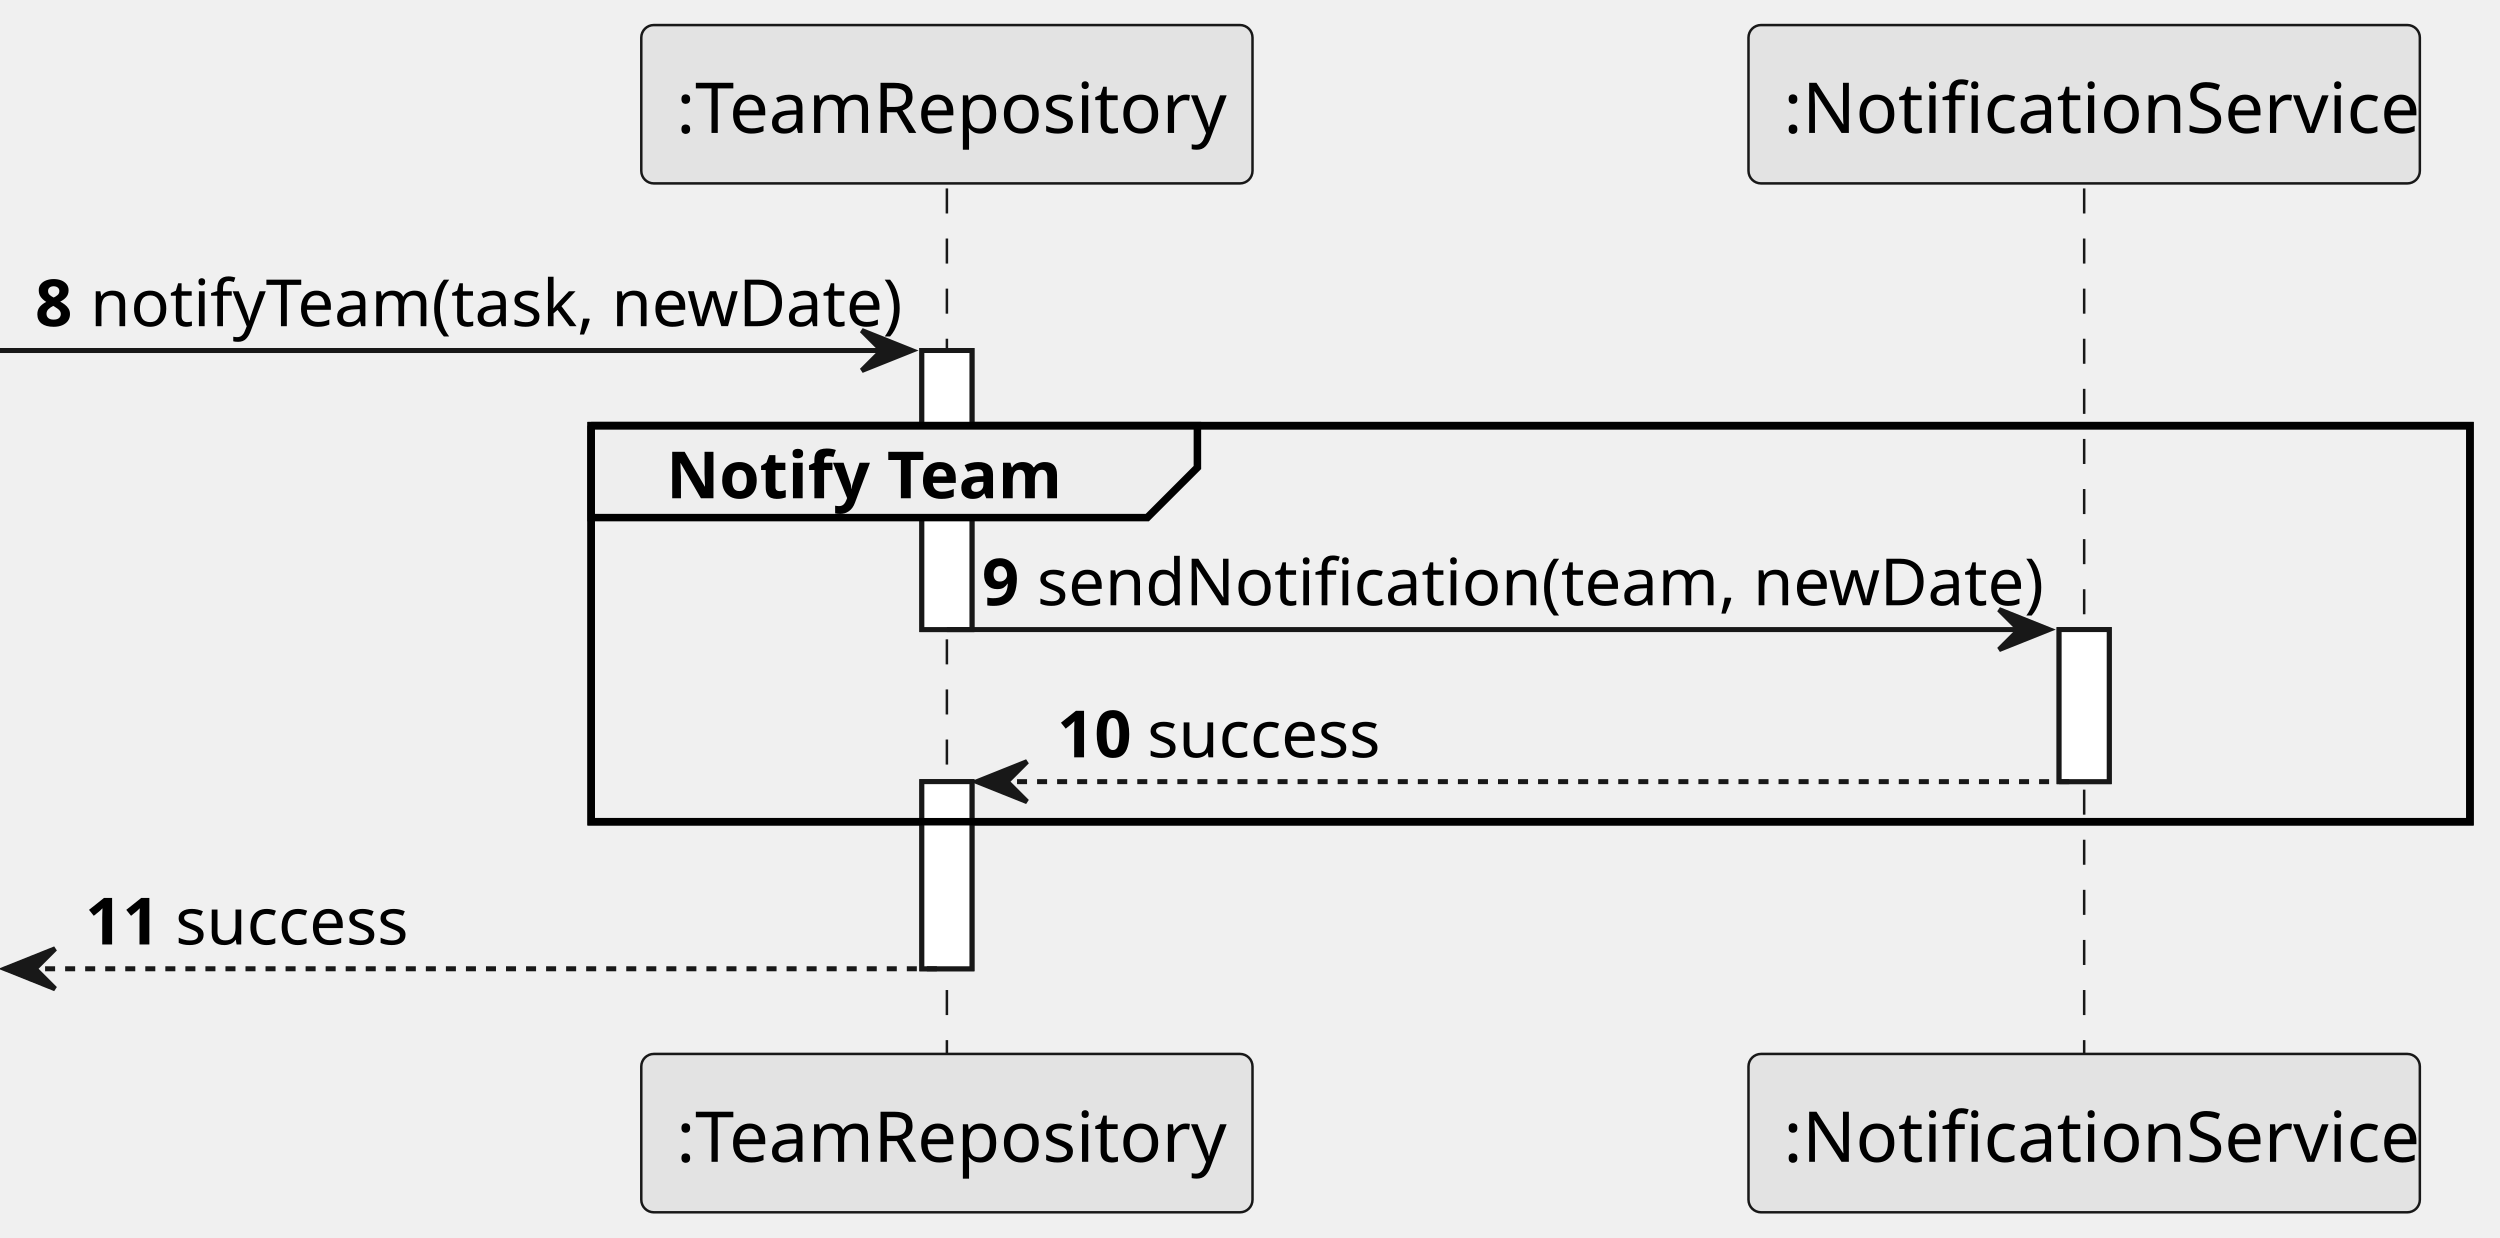
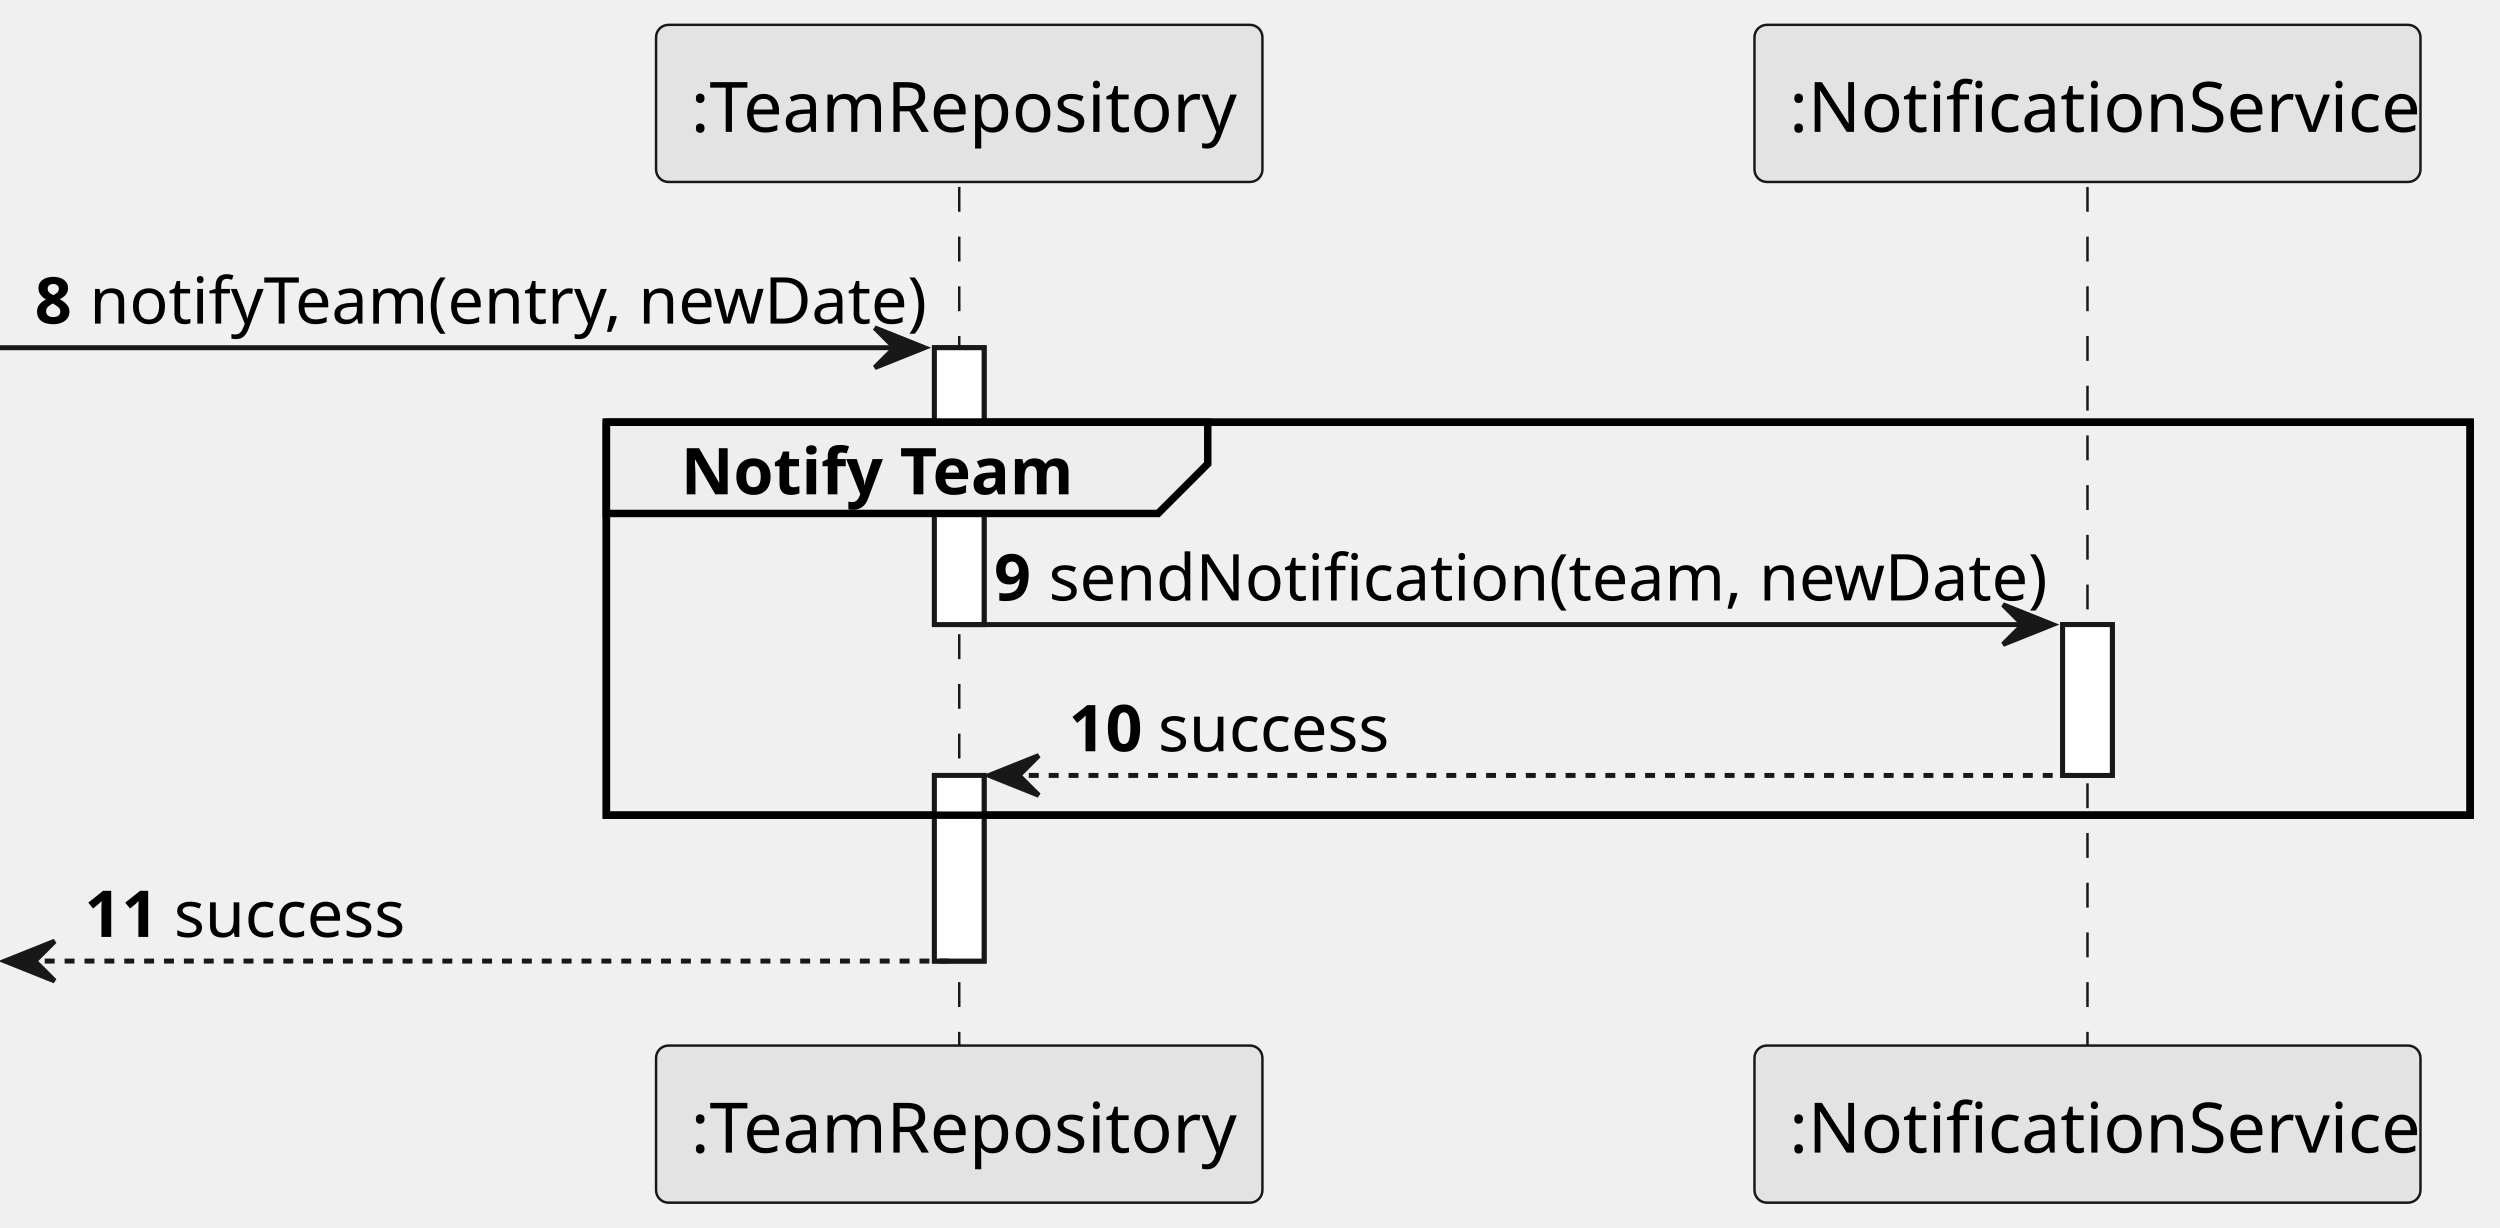
- <svg xmlns="http://www.w3.org/2000/svg" contentStyleType="text/css" height="247px" preserveAspectRatio="none" style="width:499px;height:247px;background:#FFFFFF;" version="1.1" viewBox="0 0 499 247" width="499px" zoomAndPan="magnify">
+ <svg xmlns="http://www.w3.org/2000/svg" contentStyleType="text/css" height="247px" preserveAspectRatio="none" style="width:503px;height:247px;background:#FFFFFF;" version="1.1" viewBox="0 0 503 247" width="503px" zoomAndPan="magnify">
  <defs />
  <g>
-     <rect fill="#FFFFFF" height="55.703" style="stroke:#181818;stroke-width:1.0;" width="10" x="184" y="69.961" />
-     <rect fill="#FFFFFF" height="37.352" style="stroke:#181818;stroke-width:1.0;" width="10" x="184" y="156.016" />
-     <rect fill="#FFFFFF" height="30.352" style="stroke:#181818;stroke-width:1.0;" width="10" x="411" y="125.664" />
-     <rect fill="none" height="79.055" style="stroke:#000000;stroke-width:1.5;" width="375" x="118" y="84.961" />
-     <line style="stroke:#181818;stroke-width:0.5;stroke-dasharray:5.0,5.0;" x1="189" x2="189" y1="37.609" y2="211.367" />
-     <line style="stroke:#181818;stroke-width:0.5;stroke-dasharray:5.0,5.0;" x1="416" x2="416" y1="37.609" y2="211.367" />
-     <rect fill="#E3E3E3" height="31.609" rx="2.5" ry="2.5" style="stroke:#181818;stroke-width:0.5;" width="122" x="128" y="5" />
-     <text fill="#000000" font-family="sans-serif" font-size="14" lengthAdjust="spacing" textLength="108" x="135" y="26.533">:TeamRepository</text>
-     <rect fill="#E3E3E3" height="31.609" rx="2.5" ry="2.5" style="stroke:#181818;stroke-width:0.5;" width="122" x="128" y="210.367" />
-     <text fill="#000000" font-family="sans-serif" font-size="14" lengthAdjust="spacing" textLength="108" x="135" y="231.9">:TeamRepository</text>
-     <rect fill="#E3E3E3" height="31.609" rx="2.5" ry="2.5" style="stroke:#181818;stroke-width:0.5;" width="134" x="349" y="5" />
-     <text fill="#000000" font-family="sans-serif" font-size="14" lengthAdjust="spacing" textLength="120" x="356" y="26.533">:NotificationService</text>
-     <rect fill="#E3E3E3" height="31.609" rx="2.5" ry="2.5" style="stroke:#181818;stroke-width:0.5;" width="134" x="349" y="210.367" />
-     <text fill="#000000" font-family="sans-serif" font-size="14" lengthAdjust="spacing" textLength="120" x="356" y="231.9">:NotificationService</text>
-     <rect fill="#FFFFFF" height="55.703" style="stroke:#181818;stroke-width:1.0;" width="10" x="184" y="69.961" />
-     <rect fill="#FFFFFF" height="37.352" style="stroke:#181818;stroke-width:1.0;" width="10" x="184" y="156.016" />
-     <rect fill="#FFFFFF" height="30.352" style="stroke:#181818;stroke-width:1.0;" width="10" x="411" y="125.664" />
-     <polygon fill="#181818" points="172,65.961,182,69.961,172,73.961,176,69.961" style="stroke:#181818;stroke-width:1.0;" />
-     <line style="stroke:#181818;stroke-width:1.0;" x1="0" x2="178" y1="69.961" y2="69.961" />
+     <rect fill="#FFFFFF" height="55.703" style="stroke:#181818;stroke-width:1.0;" width="10" x="188" y="69.961" />
+     <rect fill="#FFFFFF" height="37.352" style="stroke:#181818;stroke-width:1.0;" width="10" x="188" y="156.016" />
+     <rect fill="#FFFFFF" height="30.352" style="stroke:#181818;stroke-width:1.0;" width="10" x="415" y="125.664" />
+     <rect fill="none" height="79.055" style="stroke:#000000;stroke-width:1.5;" width="375" x="122" y="84.961" />
+     <line style="stroke:#181818;stroke-width:0.5;stroke-dasharray:5.0,5.0;" x1="193" x2="193" y1="37.609" y2="211.367" />
+     <line style="stroke:#181818;stroke-width:0.5;stroke-dasharray:5.0,5.0;" x1="420" x2="420" y1="37.609" y2="211.367" />
+     <rect fill="#E3E3E3" height="31.609" rx="2.5" ry="2.5" style="stroke:#181818;stroke-width:0.5;" width="122" x="132" y="5" />
+     <text fill="#000000" font-family="sans-serif" font-size="14" lengthAdjust="spacing" textLength="108" x="139" y="26.533">:TeamRepository</text>
+     <rect fill="#E3E3E3" height="31.609" rx="2.5" ry="2.5" style="stroke:#181818;stroke-width:0.5;" width="122" x="132" y="210.367" />
+     <text fill="#000000" font-family="sans-serif" font-size="14" lengthAdjust="spacing" textLength="108" x="139" y="231.9">:TeamRepository</text>
+     <rect fill="#E3E3E3" height="31.609" rx="2.5" ry="2.5" style="stroke:#181818;stroke-width:0.5;" width="134" x="353" y="5" />
+     <text fill="#000000" font-family="sans-serif" font-size="14" lengthAdjust="spacing" textLength="120" x="360" y="26.533">:NotificationService</text>
+     <rect fill="#E3E3E3" height="31.609" rx="2.5" ry="2.5" style="stroke:#181818;stroke-width:0.5;" width="134" x="353" y="210.367" />
+     <text fill="#000000" font-family="sans-serif" font-size="14" lengthAdjust="spacing" textLength="120" x="360" y="231.9">:NotificationService</text>
+     <rect fill="#FFFFFF" height="55.703" style="stroke:#181818;stroke-width:1.0;" width="10" x="188" y="69.961" />
+     <rect fill="#FFFFFF" height="37.352" style="stroke:#181818;stroke-width:1.0;" width="10" x="188" y="156.016" />
+     <rect fill="#FFFFFF" height="30.352" style="stroke:#181818;stroke-width:1.0;" width="10" x="415" y="125.664" />
+     <polygon fill="#181818" points="176,65.961,186,69.961,176,73.961,180,69.961" style="stroke:#181818;stroke-width:1.0;" />
+     <line style="stroke:#181818;stroke-width:1.0;" x1="0" x2="182" y1="69.961" y2="69.961" />
    <text fill="#000000" font-family="sans-serif" font-size="13" font-weight="bold" lengthAdjust="spacing" textLength="7" x="7" y="65.105">8</text>
-     <text fill="#000000" font-family="sans-serif" font-size="13" lengthAdjust="spacing" textLength="154" x="18" y="65.105">notifyTeam(task, newDate)</text>
-     <path d="M118,84.961 L239,84.961 L239,93.312 L229,103.312 L118,103.312 L118,84.961 " fill="#EEEEEE" style="stroke:#000000;stroke-width:1.5;" />
-     <rect fill="none" height="79.055" style="stroke:#000000;stroke-width:1.5;" width="375" x="118" y="84.961" />
-     <text fill="#000000" font-family="sans-serif" font-size="13" font-weight="bold" lengthAdjust="spacing" textLength="76" x="133" y="99.456">Notify Team</text>
-     <polygon fill="#181818" points="399,121.664,409,125.664,399,129.664,403,125.664" style="stroke:#181818;stroke-width:1.0;" />
-     <line style="stroke:#181818;stroke-width:1.0;" x1="189" x2="405" y1="125.664" y2="125.664" />
-     <text fill="#000000" font-family="sans-serif" font-size="13" font-weight="bold" lengthAdjust="spacing" textLength="7" x="196" y="120.808">9</text>
-     <text fill="#000000" font-family="sans-serif" font-size="13" lengthAdjust="spacing" textLength="187" x="207" y="120.808">sendNotification(team, newDate)</text>
-     <polygon fill="#181818" points="205,152.016,195,156.016,205,160.016,201,156.016" style="stroke:#181818;stroke-width:1.0;" />
-     <line style="stroke:#181818;stroke-width:1.0;stroke-dasharray:2.0,2.0;" x1="199" x2="415" y1="156.016" y2="156.016" />
-     <text fill="#000000" font-family="sans-serif" font-size="13" font-weight="bold" lengthAdjust="spacing" textLength="14" x="211" y="151.159">10</text>
-     <text fill="#000000" font-family="sans-serif" font-size="13" lengthAdjust="spacing" textLength="49" x="229" y="151.159">success</text>
+     <text fill="#000000" font-family="sans-serif" font-size="13" lengthAdjust="spacing" textLength="158" x="18" y="65.105">notifyTeam(entry, newDate)</text>
+     <path d="M122,84.961 L243,84.961 L243,93.312 L233,103.312 L122,103.312 L122,84.961 " fill="#EEEEEE" style="stroke:#000000;stroke-width:1.5;" />
+     <rect fill="none" height="79.055" style="stroke:#000000;stroke-width:1.5;" width="375" x="122" y="84.961" />
+     <text fill="#000000" font-family="sans-serif" font-size="13" font-weight="bold" lengthAdjust="spacing" textLength="76" x="137" y="99.456">Notify Team</text>
+     <polygon fill="#181818" points="403,121.664,413,125.664,403,129.664,407,125.664" style="stroke:#181818;stroke-width:1.0;" />
+     <line style="stroke:#181818;stroke-width:1.0;" x1="193" x2="409" y1="125.664" y2="125.664" />
+     <text fill="#000000" font-family="sans-serif" font-size="13" font-weight="bold" lengthAdjust="spacing" textLength="7" x="200" y="120.808">9</text>
+     <text fill="#000000" font-family="sans-serif" font-size="13" lengthAdjust="spacing" textLength="187" x="211" y="120.808">sendNotification(team, newDate)</text>
+     <polygon fill="#181818" points="209,152.016,199,156.016,209,160.016,205,156.016" style="stroke:#181818;stroke-width:1.0;" />
+     <line style="stroke:#181818;stroke-width:1.0;stroke-dasharray:2.0,2.0;" x1="203" x2="419" y1="156.016" y2="156.016" />
+     <text fill="#000000" font-family="sans-serif" font-size="13" font-weight="bold" lengthAdjust="spacing" textLength="14" x="215" y="151.159">10</text>
+     <text fill="#000000" font-family="sans-serif" font-size="13" lengthAdjust="spacing" textLength="49" x="233" y="151.159">success</text>
    <polygon fill="#181818" points="11,189.367,1,193.367,11,197.367,7,193.367" style="stroke:#181818;stroke-width:1.0;" />
-     <line style="stroke:#181818;stroke-width:1.0;stroke-dasharray:2.0,2.0;" x1="5" x2="188" y1="193.367" y2="193.367" />
+     <line style="stroke:#181818;stroke-width:1.0;stroke-dasharray:2.0,2.0;" x1="5" x2="192" y1="193.367" y2="193.367" />
    <text fill="#000000" font-family="sans-serif" font-size="13" font-weight="bold" lengthAdjust="spacing" textLength="14" x="17" y="188.511">11</text>
    <text fill="#000000" font-family="sans-serif" font-size="13" lengthAdjust="spacing" textLength="49" x="35" y="188.511">success</text>
  </g>
</svg>
